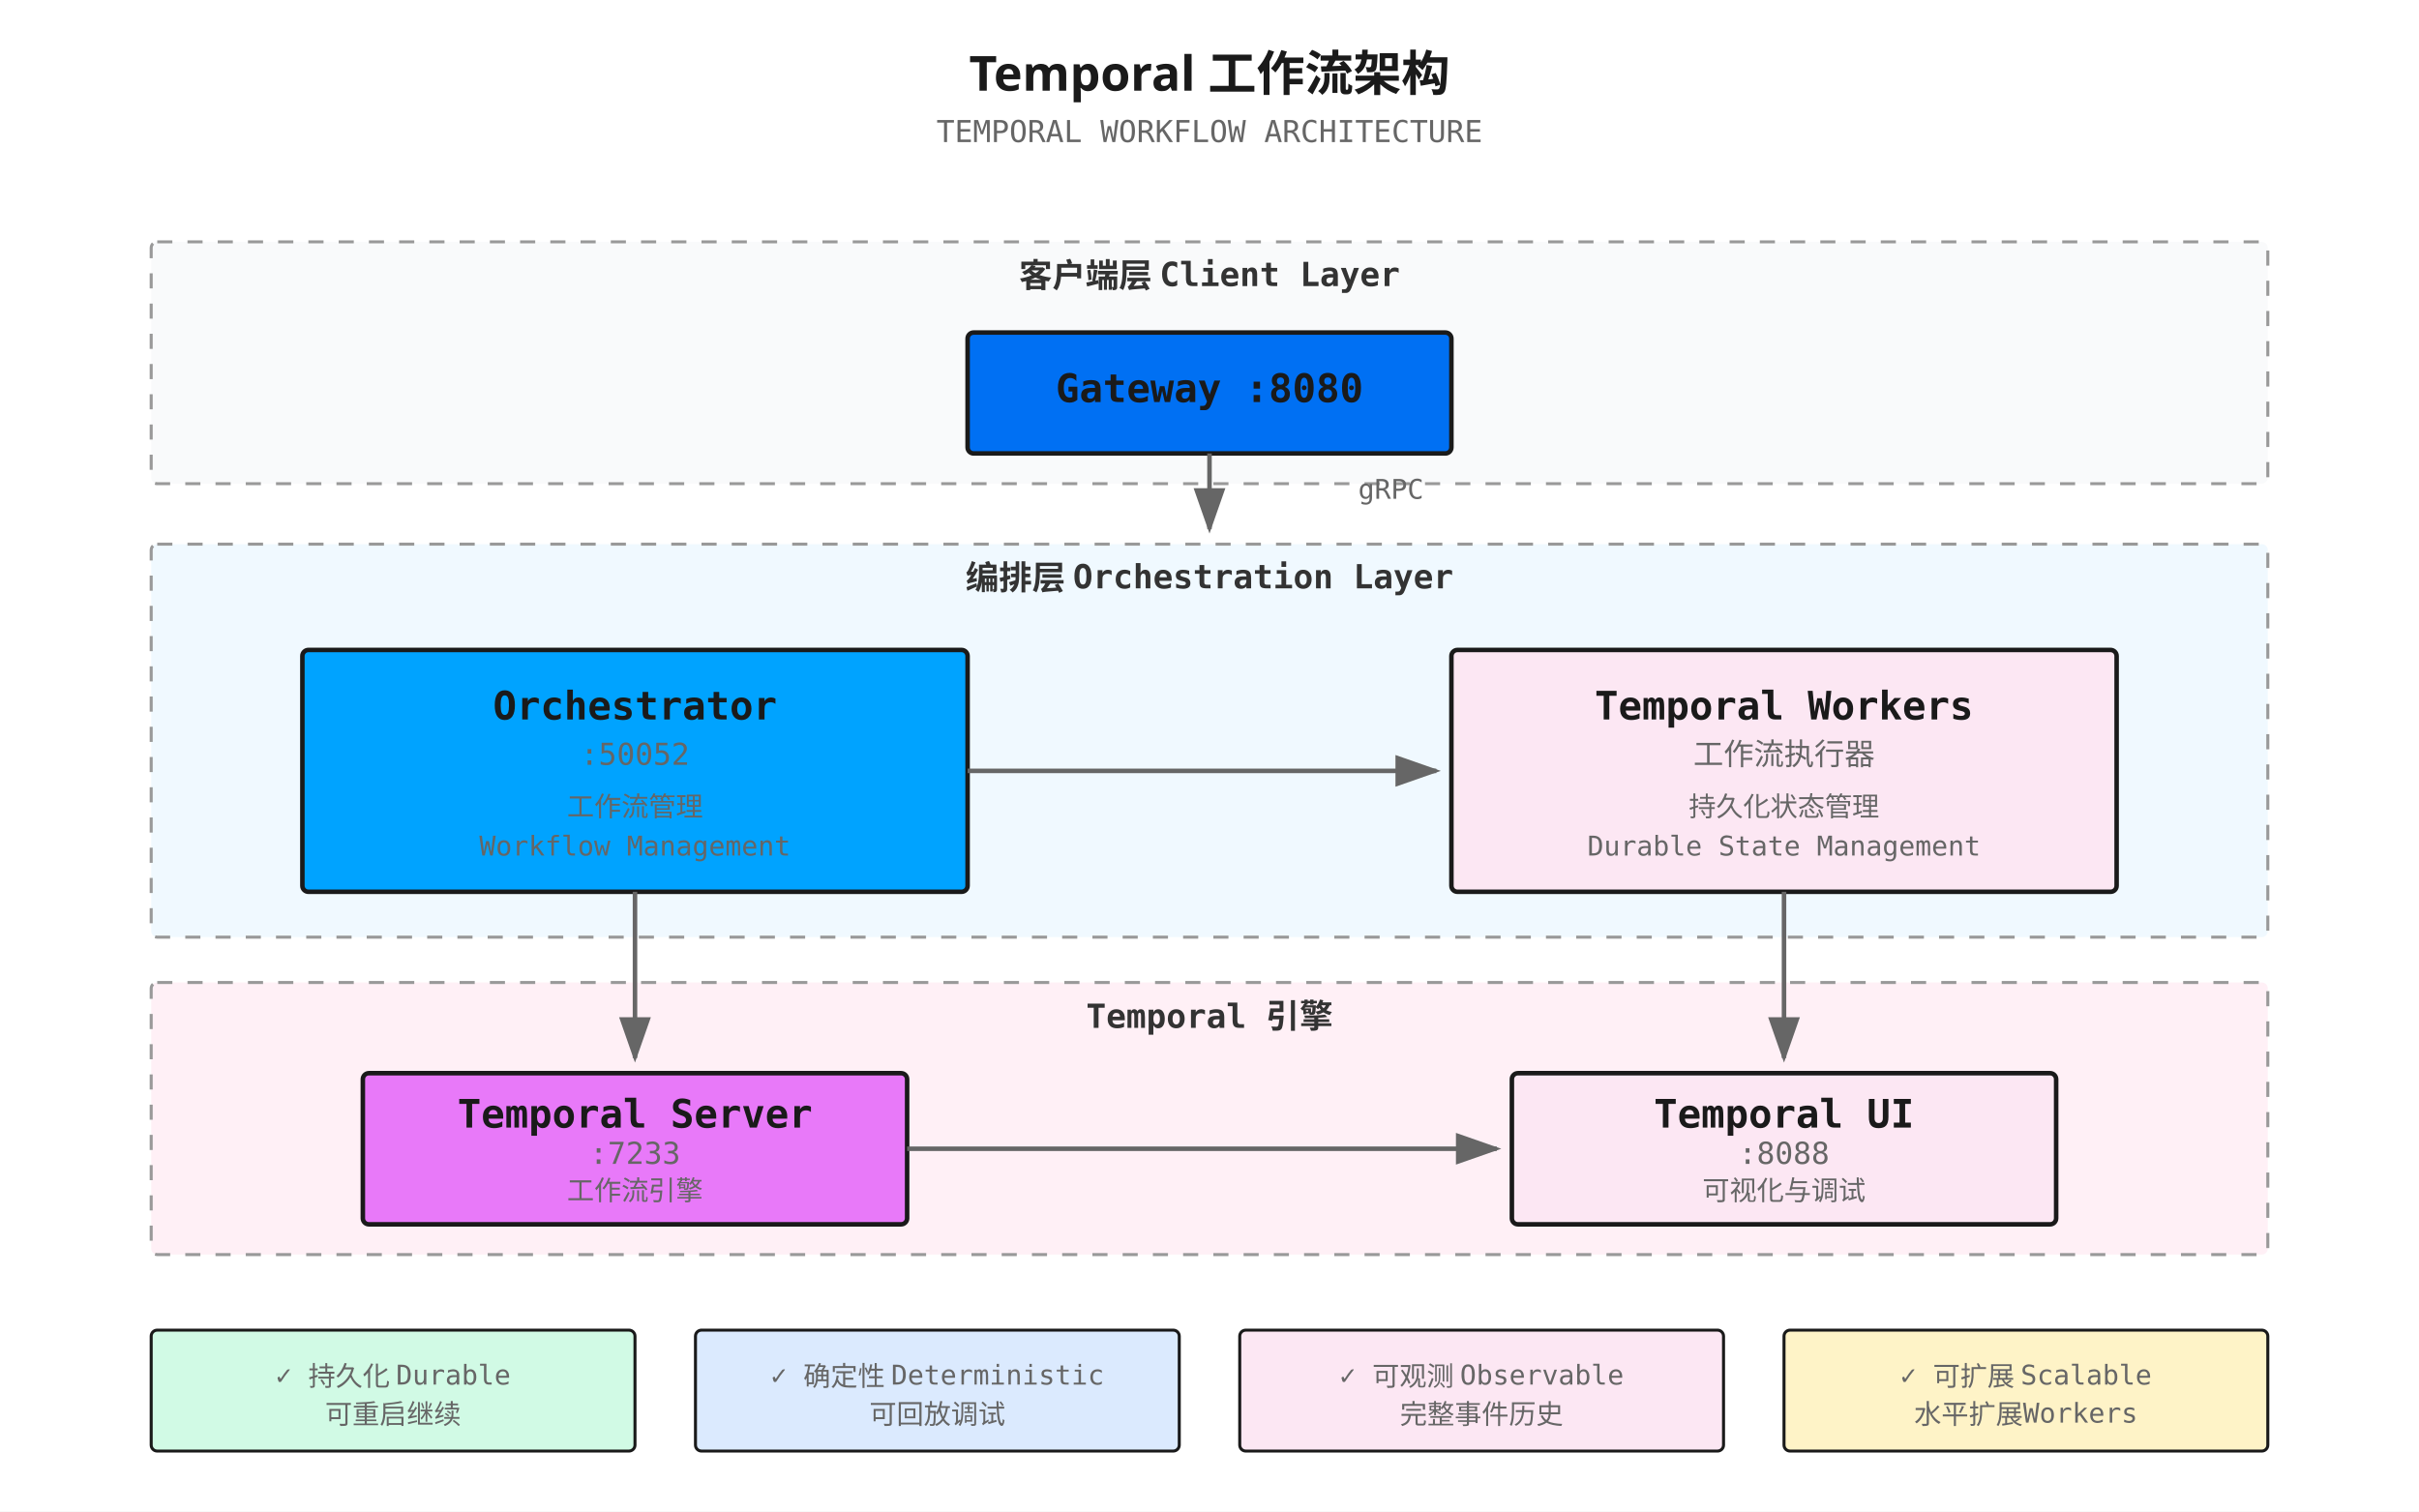
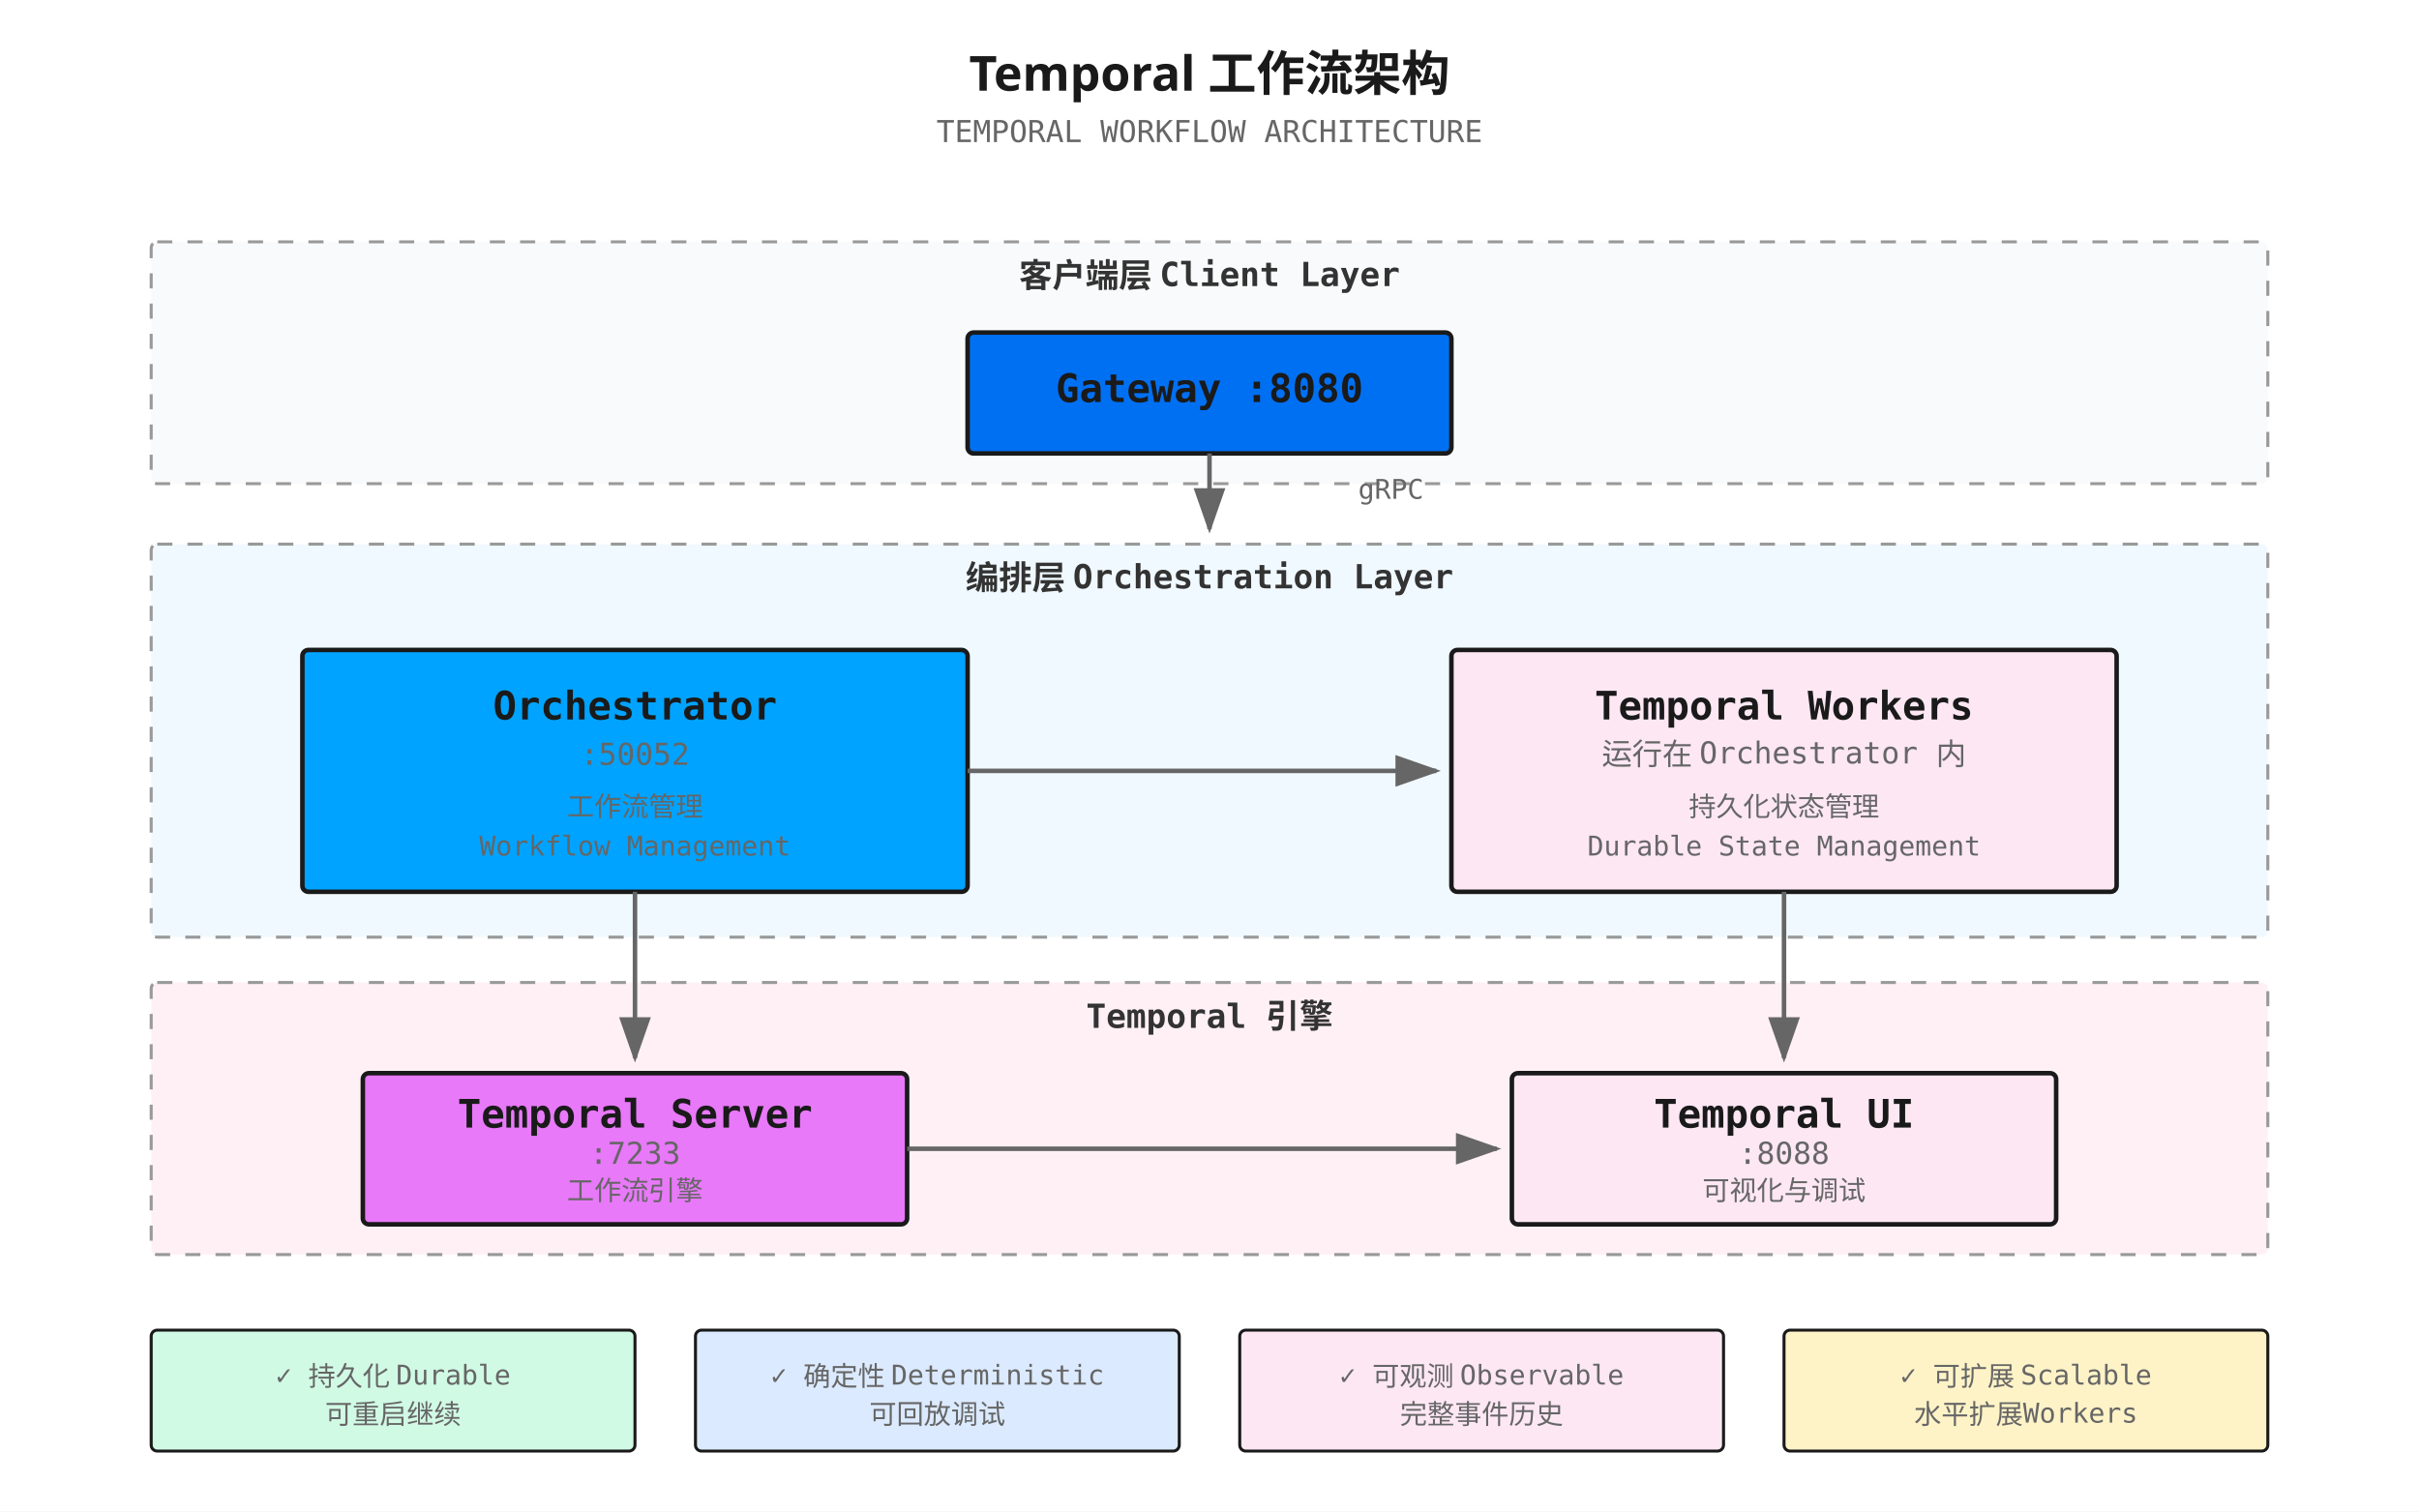
<svg xmlns="http://www.w3.org/2000/svg" viewBox="0 0 800 500">
  <defs>
    <style>
      .label { font: 500 10px 'SF Mono', 'PingFang SC', 'Menlo', monospace; fill: #666; text-anchor: middle; }
      .box-text { font: 600 13px 'SF Mono', 'PingFang SC', monospace; fill: #1a1a1a; text-anchor: middle; }
      .title { font: 700 16px 'SF Mono', 'PingFang SC', sans-serif; fill: #1a1a1a; text-anchor: middle; }
      .annotation { font: 400 9px 'SF Mono', 'PingFang SC', monospace; fill: #666; text-anchor: middle; }
      .group-title { font: 600 11px 'SF Mono', 'PingFang SC', monospace; fill: #333; text-anchor: middle; }
    </style>
    <marker id="arrow" markerWidth="10" markerHeight="7" refX="9" refY="3.5" orient="auto">
      <polygon points="0 0, 10 3.5, 0 7" fill="#666" />
    </marker>
  </defs>
  <rect width="800" height="500" fill="#fff" />
  <text x="400" y="30" class="title">Temporal 工作流架构</text>
  <text x="400" y="47" class="label">TEMPORAL WORKFLOW ARCHITECTURE</text>
  <rect x="50" y="80" width="700" height="80" fill="#f9fafb" stroke="#999" stroke-width="1" stroke-dasharray="5,5" rx="2" />
  <text x="400" y="95" class="group-title">客户端层 Client Layer</text>
  <rect x="320" y="110" width="160" height="40" fill="#0070F3" stroke="#1a1a1a" stroke-width="1.5" rx="2" />
  <text x="400" y="133" class="box-text" fill="#fff">Gateway :8080</text>
  <line x1="400" y1="150" x2="400" y2="175" stroke="#666" stroke-width="1.5" marker-end="url(#arrow)" />
  <text x="460" y="165" class="annotation">gRPC</text>
  <rect x="50" y="180" width="700" height="130" fill="#f0f9ff" stroke="#999" stroke-width="1" stroke-dasharray="5,5" rx="2" />
  <text x="400" y="195" class="group-title">编排层 Orchestration Layer</text>
  <rect x="100" y="215" width="220" height="80" fill="#00A3FF" stroke="#1a1a1a" stroke-width="1.5" rx="2" />
  <text x="210" y="238" class="box-text" fill="#fff">Orchestrator</text>
  <text x="210" y="253" class="label" fill="#fff">:50052</text>
  <text x="210" y="270" class="annotation" fill="#fff">工作流管理</text>
  <text x="210" y="283" class="annotation" fill="#fff">Workflow Management</text>
  <rect x="480" y="215" width="220" height="80" fill="#fce7f3" stroke="#1a1a1a" stroke-width="1.5" rx="2" />
  <text x="590" y="238" class="box-text">Temporal Workers</text>
-   <text x="590" y="253" class="label">工作流执行器</text>
+   <text x="590" y="253" class="label">运行在 Orchestrator 内</text>
  <text x="590" y="270" class="annotation">持久化状态管理</text>
  <text x="590" y="283" class="annotation">Durable State Management</text>
  <line x1="320" y1="255" x2="475" y2="255" stroke="#666" stroke-width="1.5" marker-end="url(#arrow)" />
  <rect x="50" y="325" width="700" height="90" fill="#fff0f6" stroke="#999" stroke-width="1" stroke-dasharray="5,5" rx="2" />
  <text x="400" y="340" class="group-title">Temporal 引擎</text>
  <rect x="120" y="355" width="180" height="50" fill="#e879f9" stroke="#1a1a1a" stroke-width="1.5" rx="2" />
  <text x="210" y="373" class="box-text" fill="#fff">Temporal Server</text>
  <text x="210" y="385" class="label" fill="#fff">:7233</text>
  <text x="210" y="397" class="annotation" fill="#fff">工作流引擎</text>
  <rect x="500" y="355" width="180" height="50" fill="#fce7f3" stroke="#1a1a1a" stroke-width="1.5" rx="2" />
  <text x="590" y="373" class="box-text">Temporal UI</text>
  <text x="590" y="385" class="label">:8088</text>
  <text x="590" y="397" class="annotation">可视化与调试</text>
  <line x1="210" y1="295" x2="210" y2="350" stroke="#666" stroke-width="1.5" marker-end="url(#arrow)" />
  <line x1="590" y1="295" x2="590" y2="350" stroke="#666" stroke-width="1.5" marker-end="url(#arrow)" />
  <line x1="300" y1="380" x2="495" y2="380" stroke="#666" stroke-width="1.5" marker-end="url(#arrow)" />
  <rect x="50" y="440" width="160" height="40" fill="#d1fae5" stroke="#1a1a1a" stroke-width="1" rx="2" />
  <text x="130" y="458" class="annotation" text-anchor="middle">✓ 持久化 Durable</text>
  <text x="130" y="471" class="annotation" text-anchor="middle">可重启继续</text>
  <rect x="230" y="440" width="160" height="40" fill="#dbeafe" stroke="#1a1a1a" stroke-width="1" rx="2" />
  <text x="310" y="458" class="annotation" text-anchor="middle">✓ 确定性 Deterministic</text>
  <text x="310" y="471" class="annotation" text-anchor="middle">可回放调试</text>
  <rect x="410" y="440" width="160" height="40" fill="#fce7f3" stroke="#1a1a1a" stroke-width="1" rx="2" />
  <text x="490" y="458" class="annotation" text-anchor="middle">✓ 可观测 Observable</text>
  <text x="490" y="471" class="annotation" text-anchor="middle">完整事件历史</text>
  <rect x="590" y="440" width="160" height="40" fill="#fef3c7" stroke="#1a1a1a" stroke-width="1" rx="2" />
  <text x="670" y="458" class="annotation" text-anchor="middle">✓ 可扩展 Scalable</text>
  <text x="670" y="471" class="annotation" text-anchor="middle">水平扩展Workers</text>
</svg>
